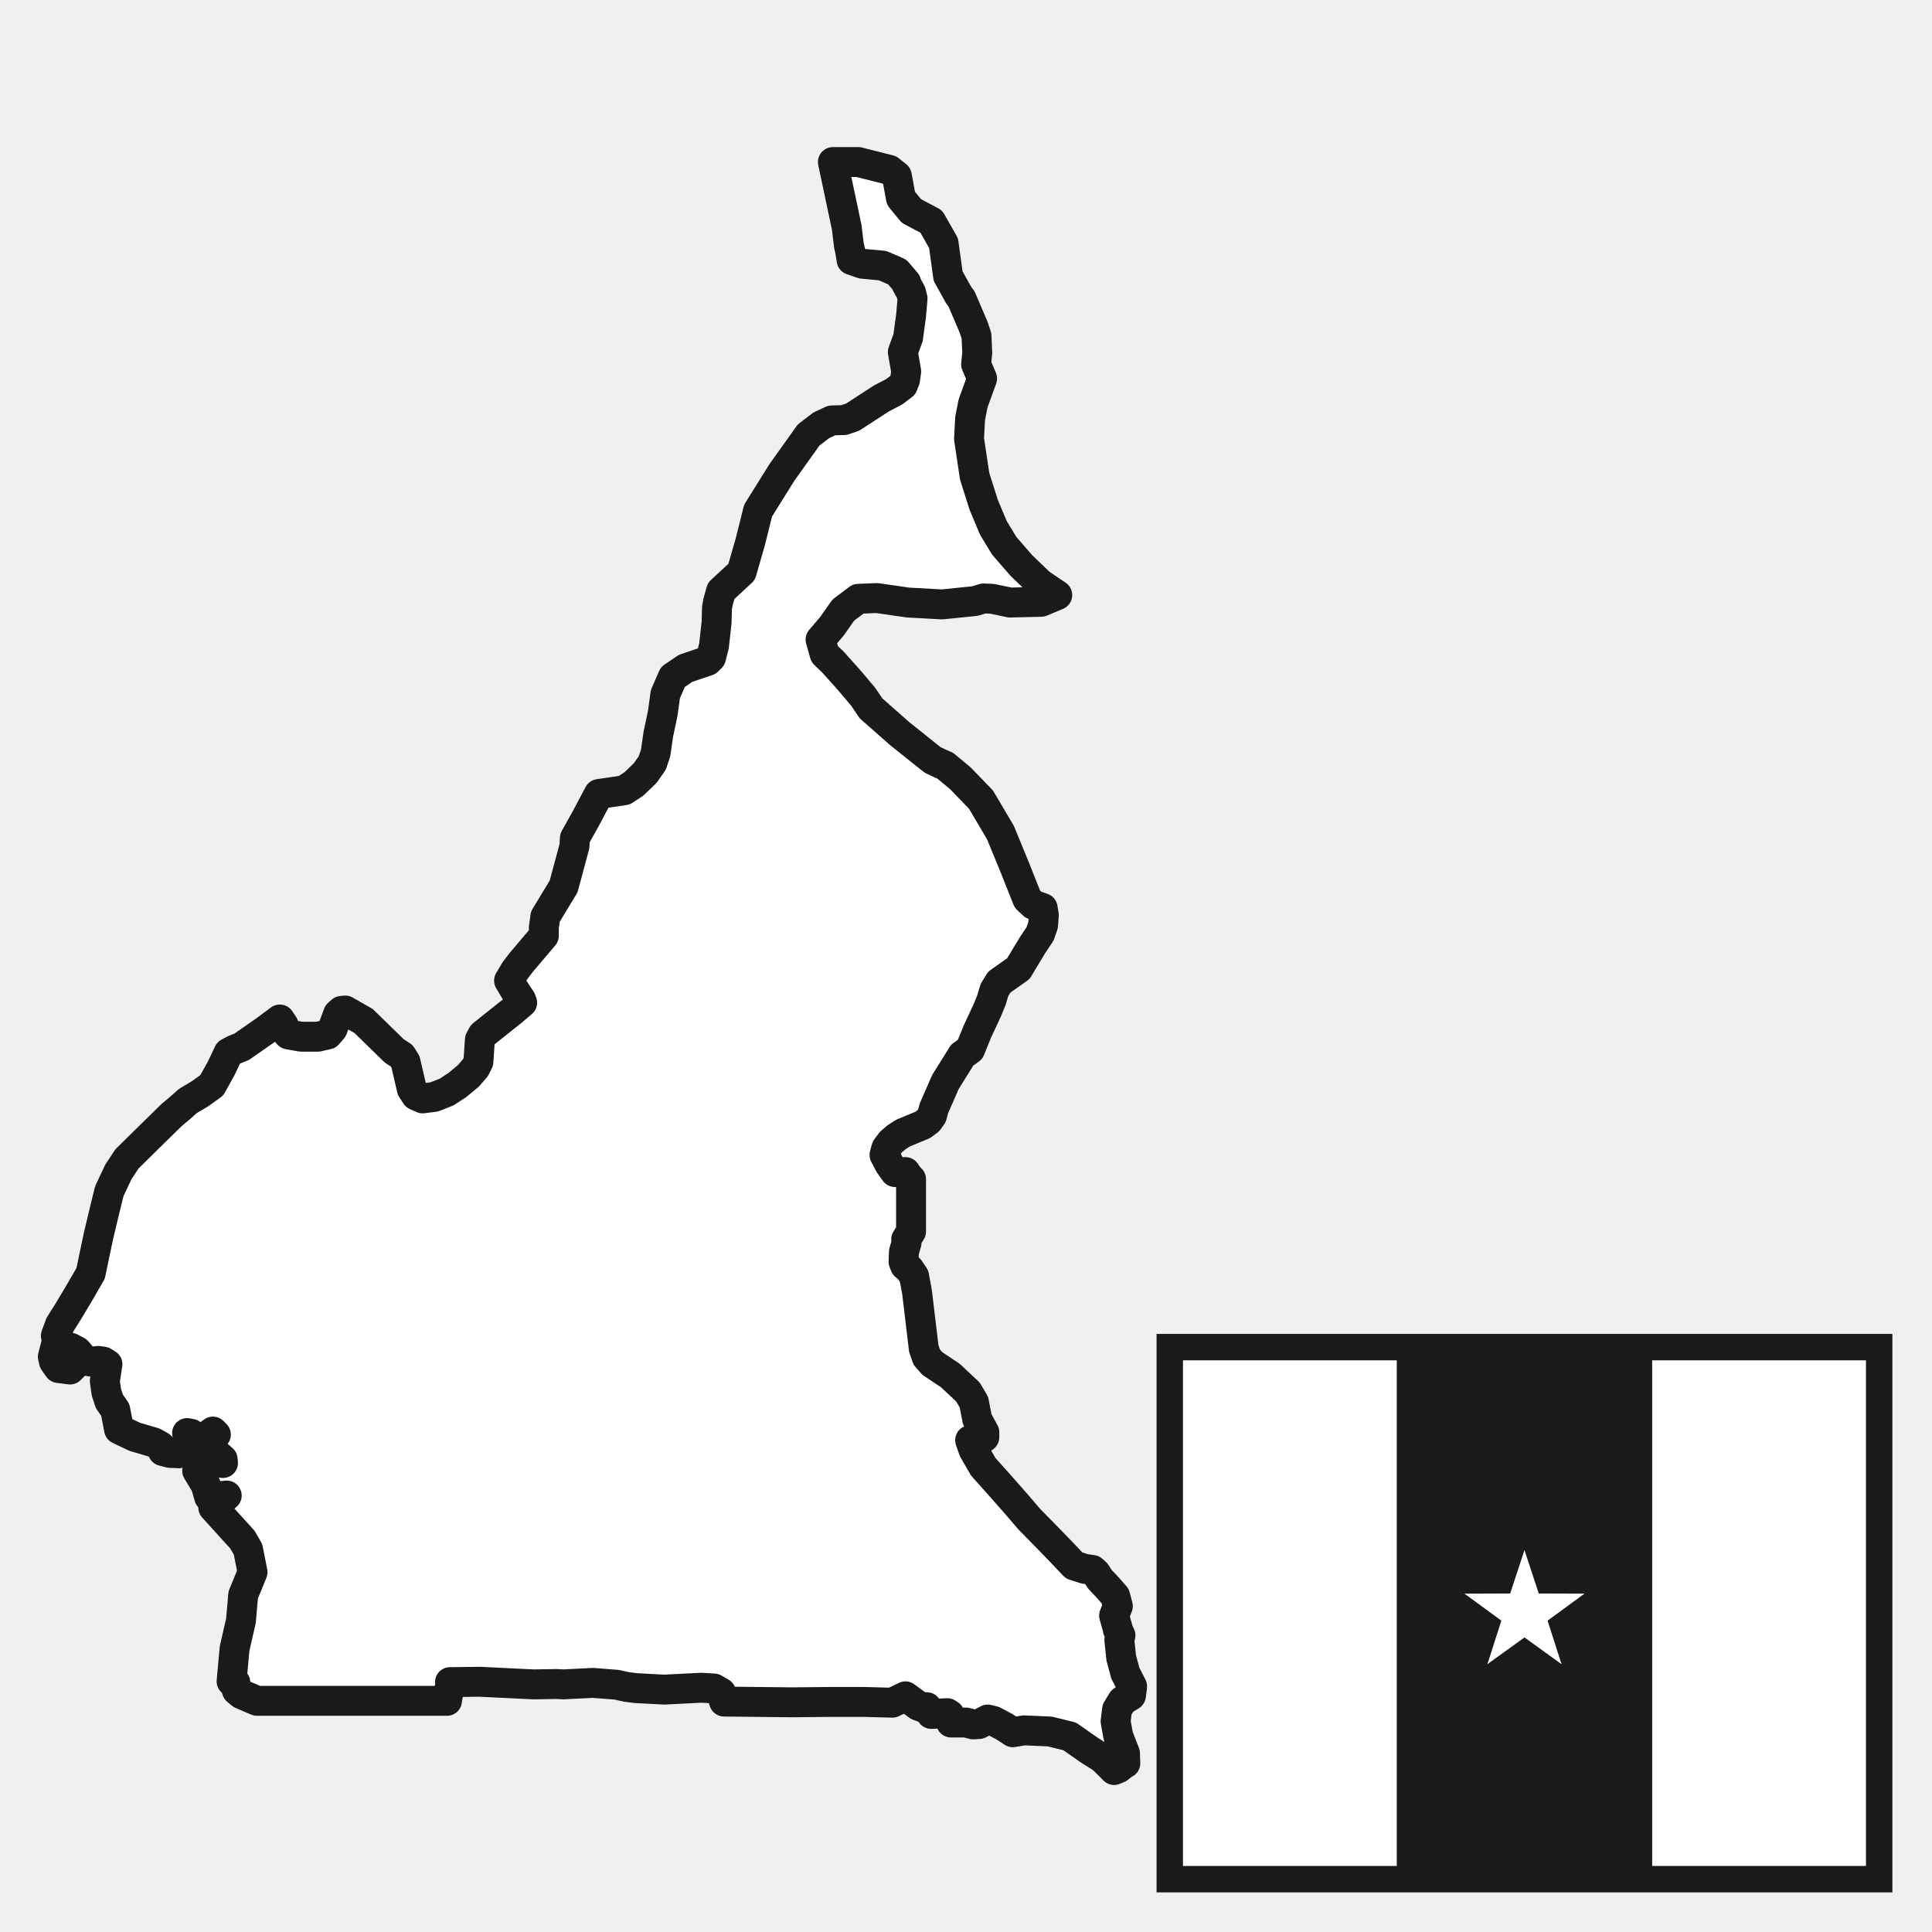
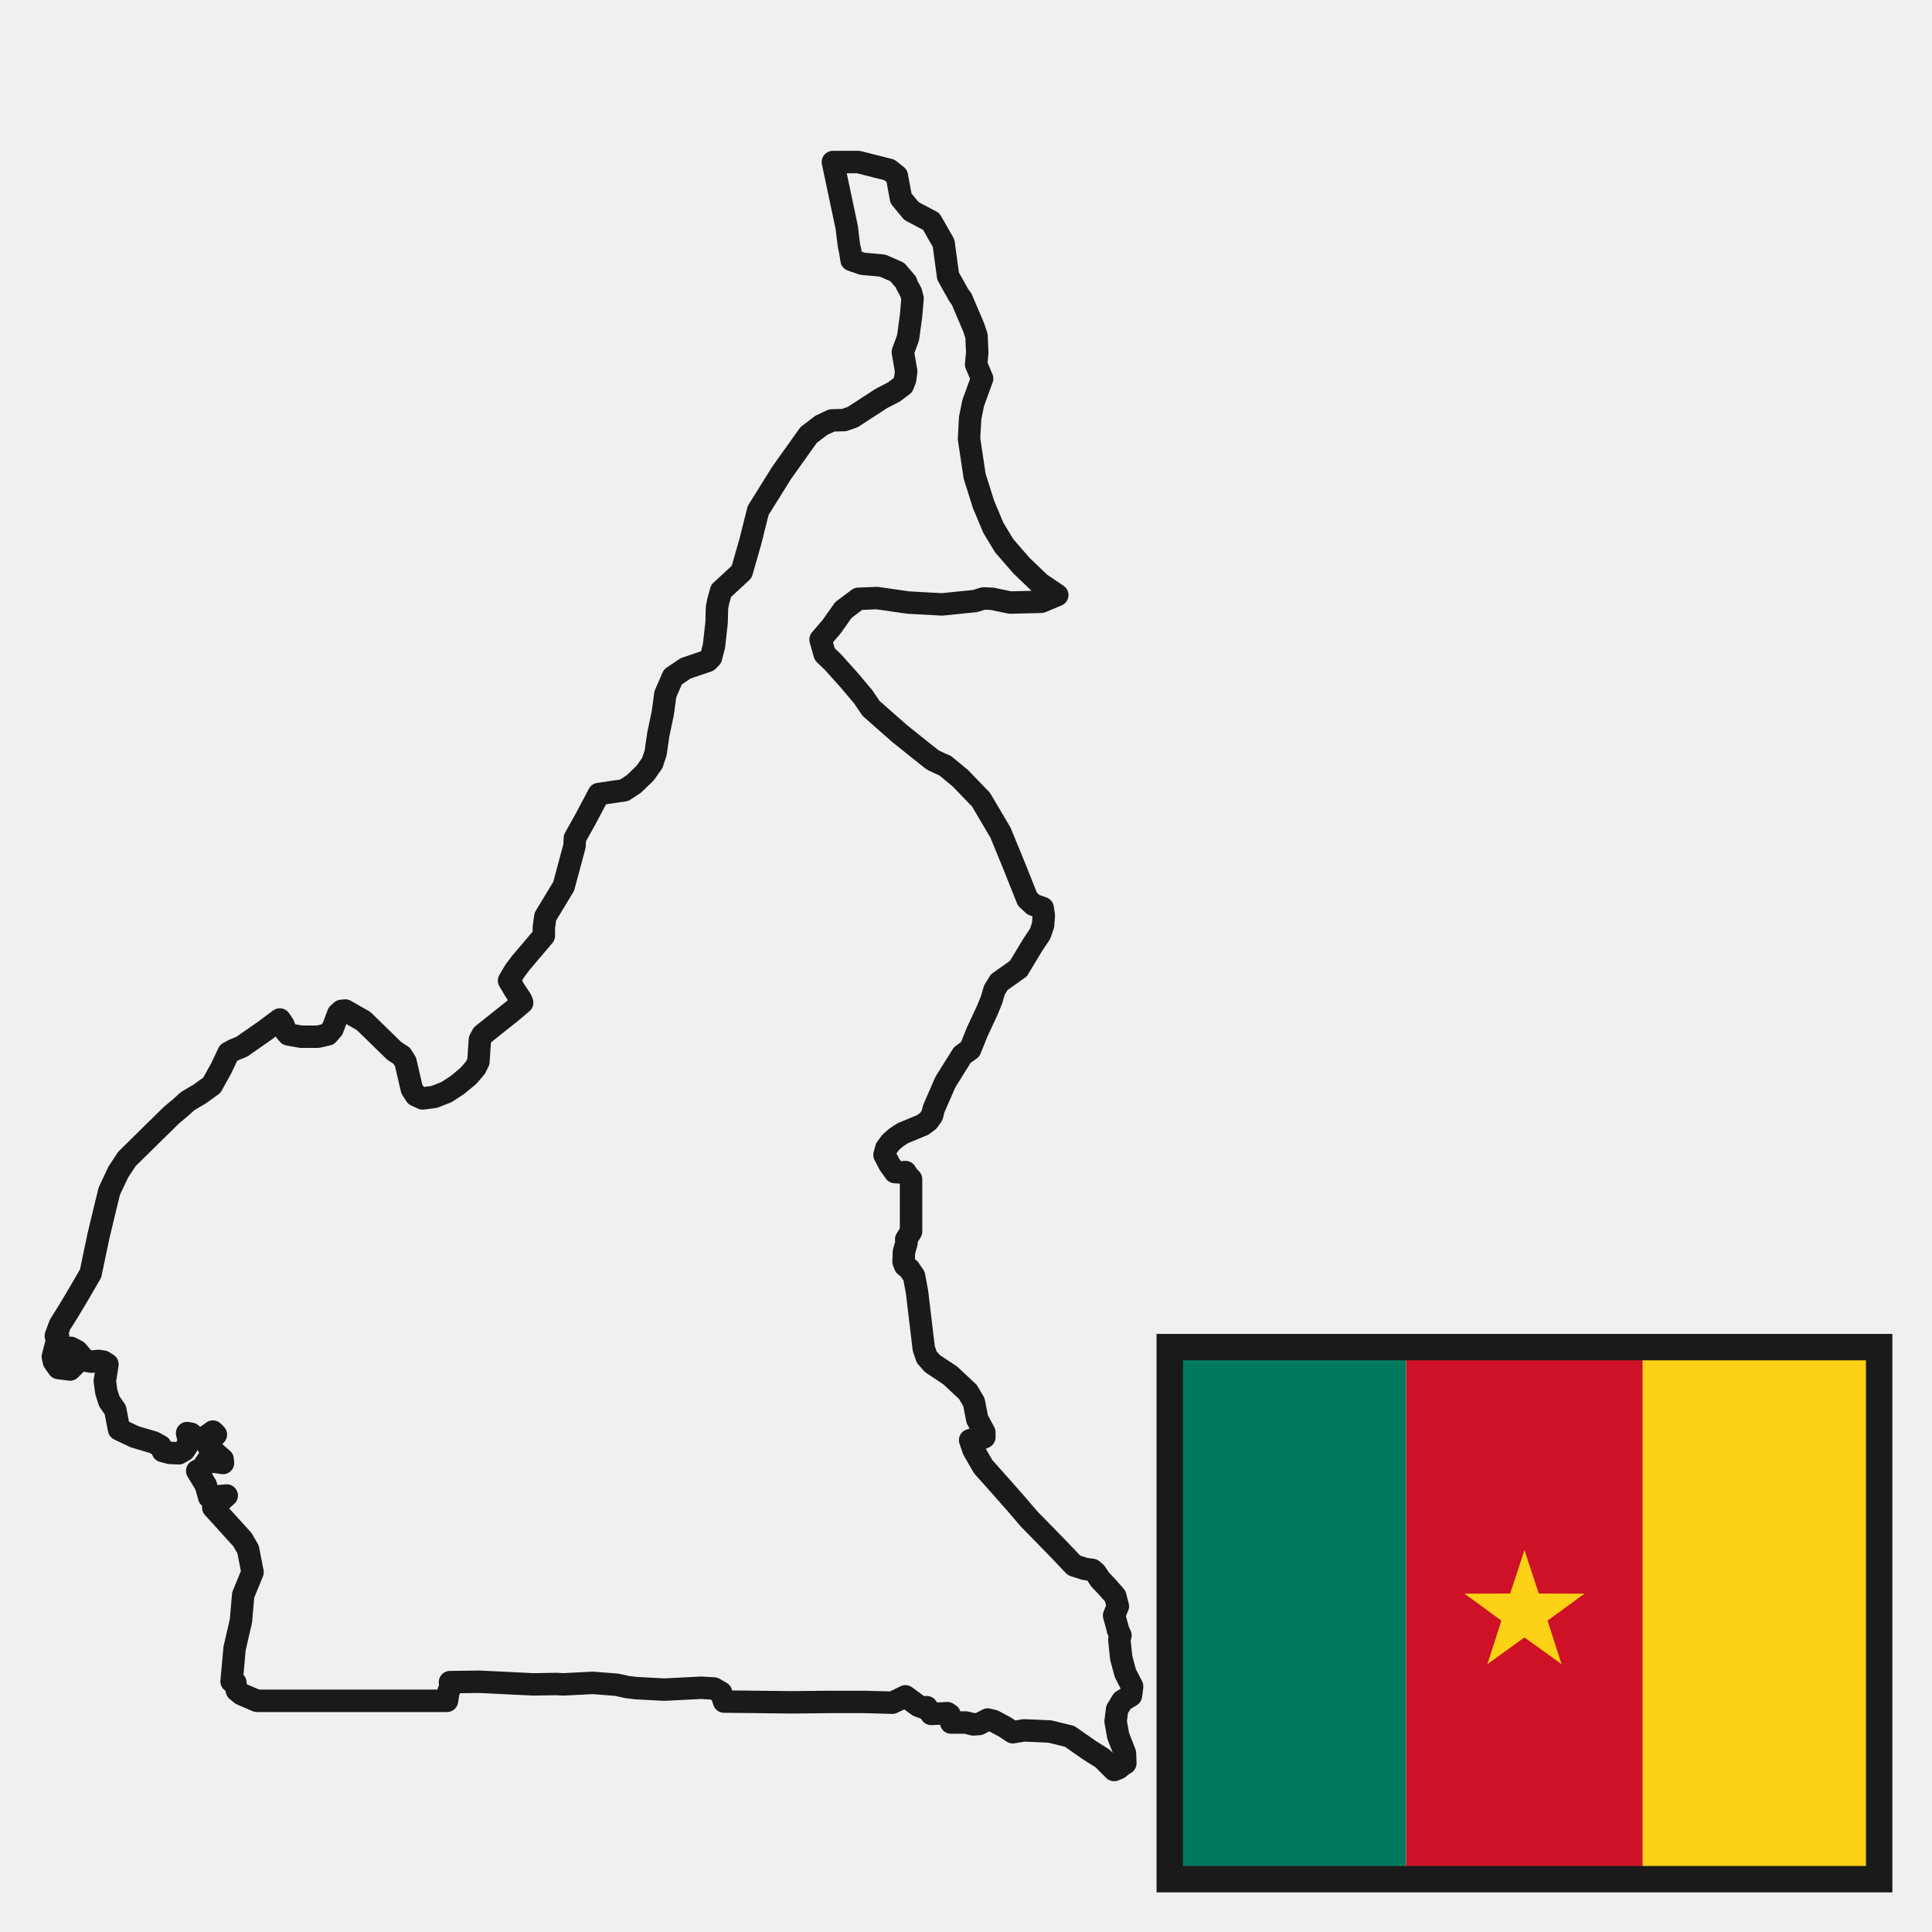
<svg xmlns="http://www.w3.org/2000/svg" xmlns:xlink="http://www.w3.org/1999/xlink" viewBox="0 0 512 512">
  <g transform="translate(-96.69 2.31) scale(0.991)">
-     <path d="M 112.5 354.9 L 113.6 351.9 L 115.8 348.4 L 118.5 343.9 L 121.8 338.2 L 123.9 328.2 L 125.4 321.9 L 126.8 316.2 L 129.2 311.1 L 131.5 307.6 L 138.3 300.9 L 143.4 295.9 L 145.9 293.8 L 147.8 292.1 L 151.0 290.2 L 154.2 287.9 L 156.7 283.4 L 158.7 279.2 L 160.2 278.4 L 162.2 277.6 L 168.5 273.2 L 172.4 270.3 L 173.4 271.8 L 174.0 273.5 L 174.7 274.3 L 178.1 274.9 L 182.6 274.9 L 185.2 274.3 L 186.5 272.8 L 188.0 268.8 L 188.9 268.0 L 189.9 267.9 L 194.8 270.7 L 198.9 274.7 L 203.0 278.7 L 205.0 280.0 L 206.0 281.6 L 207.7 288.9 L 208.8 290.6 L 210.6 291.4 L 213.7 291.0 L 217.0 289.7 L 219.9 287.8 L 222.8 285.4 L 224.7 283.2 L 225.5 281.6 L 225.9 275.7 L 226.6 274.4 L 229.6 272.0 L 234.5 268.1 L 237.2 265.8 L 236.9 265.0 L 235.3 262.6 L 233.7 259.9 L 235.3 257.2 L 236.9 255.1 L 243.0 247.9 L 243.0 245.7 L 243.4 242.8 L 248.3 234.7 L 251.2 223.9 L 251.3 221.8 L 254.2 216.6 L 257.7 210.0 L 264.5 209.0 L 267.1 207.3 L 270.1 204.4 L 272.0 201.7 L 272.9 199.0 L 273.6 194.1 L 274.8 188.4 L 275.5 183.3 L 277.5 178.7 L 280.9 176.4 L 286.8 174.4 L 287.7 173.5 L 288.5 170.4 L 289.2 164.1 L 289.3 160.2 L 289.6 158.6 L 290.4 155.7 L 295.9 150.6 L 298.2 142.6 L 300.3 134.2 L 306.6 124.1 L 313.8 114.0 L 317.2 111.4 L 320.0 110.1 L 323.3 110.0 L 325.6 109.2 L 333.3 104.2 L 336.6 102.5 L 339.0 100.7 L 339.6 99.2 L 339.9 97.0 L 339.0 91.8 L 340.4 88.0 L 341.2 82.1 L 341.6 77.5 L 341.2 75.9 L 340.0 73.7 L 339.9 73.2 L 337.5 70.4 L 333.6 68.7 L 328.2 68.2 L 325.3 67.2 L 324.9 64.7 L 324.6 63.4 L 324.4 61.8 L 324.0 58.5 L 320.3 41.0 L 327.1 41.0 L 335.4 43.1 L 337.4 44.7 L 338.5 50.7 L 341.3 54.1 L 346.6 56.9 L 349.9 62.7 L 351.1 71.5 L 354.0 76.7 L 354.7 77.6 L 357.9 85.1 L 358.7 87.5 L 358.9 92.0 L 358.6 95.1 L 360.2 98.9 L 357.8 105.5 L 357.0 109.5 L 356.7 115.0 L 358.2 125.0 L 360.6 132.6 L 363.2 138.8 L 366.1 143.6 L 370.7 148.9 L 375.7 153.7 L 380.3 156.8 L 376.0 158.6 L 367.7 158.8 L 362.9 157.8 L 360.6 157.7 L 358.3 158.4 L 349.5 159.3 L 340.4 158.8 L 332.1 157.6 L 327.1 157.8 L 323.1 160.8 L 320.0 165.2 L 317.0 168.7 L 318.1 172.6 L 320.3 174.7 L 324.6 179.5 L 328.4 184.0 L 330.5 187.1 L 338.1 193.8 L 345.6 199.8 L 347.0 200.9 L 349.1 201.9 L 350.3 202.4 L 354.4 205.8 L 359.9 211.5 L 365.1 220.3 L 368.8 229.3 L 372.3 238.1 L 373.9 239.6 L 376.4 240.5 L 376.7 242.4 L 376.5 245.1 L 375.7 247.4 L 373.7 250.4 L 369.9 256.7 L 364.8 260.3 L 363.5 262.4 L 362.7 265.1 L 361.6 267.8 L 358.9 273.6 L 357.0 278.3 L 354.9 279.8 L 350.4 287.0 L 347.3 294.1 L 346.8 296.0 L 345.8 297.4 L 344.3 298.5 L 339.0 300.7 L 337.3 301.8 L 335.8 303.1 L 334.6 304.7 L 334.1 306.5 L 335.4 309.0 L 336.9 311.1 L 338.4 311.2 L 339.7 311.1 L 340.5 312.3 L 341.2 313.0 L 341.2 327.0 L 339.9 329.1 L 340.0 330.0 L 339.3 332.4 L 339.2 335.1 L 339.6 336.1 L 340.7 337.0 L 342.0 338.9 L 342.8 343.2 L 344.6 358.3 L 345.4 360.6 L 346.9 362.3 L 351.7 365.5 L 356.4 369.9 L 358.0 372.6 L 358.9 377.2 L 360.8 380.7 L 360.8 382.0 L 359.9 382.4 L 358.2 382.5 L 357.0 382.8 L 357.9 385.4 L 360.5 389.9 L 364.7 394.6 L 369.2 399.7 L 372.8 403.9 L 377.5 408.7 L 381.1 412.4 L 384.8 416.3 L 387.6 417.2 L 389.7 417.5 L 390.6 418.3 L 391.7 420.0 L 393.6 422.0 L 395.8 424.5 L 396.5 427.2 L 395.5 429.7 L 396.5 433.3 L 396.5 433.5 L 397.2 435.0 L 396.9 436.2 L 397.4 441.0 L 398.5 445.1 L 400.3 448.6 L 400.3 448.9 L 400.0 451.1 L 397.7 452.5 L 396.3 454.8 L 395.9 458.0 L 396.6 461.9 L 398.4 466.5 L 398.5 469.2 L 397.8 469.6 L 396.7 470.5 L 395.5 471.0 L 392.4 467.9 L 388.9 465.7 L 383.6 462.0 L 378.3 460.7 L 371.4 460.4 L 368.4 460.9 L 366.3 459.5 L 363.3 457.9 L 361.7 457.5 L 359.4 458.7 L 357.8 458.8 L 355.9 458.3 L 351.9 458.3 L 351.5 456.2 L 350.9 455.8 L 346.6 456.0 L 345.4 454.2 L 344.7 454.4 L 343.1 453.8 L 339.7 451.3 L 336.2 453.0 L 328.7 452.8 L 319.2 452.8 L 309.3 452.9 L 300.3 452.8 L 291.2 452.7 L 290.4 450.3 L 288.5 449.2 L 285.1 449.0 L 275.2 449.5 L 267.6 449.1 L 265.2 448.8 L 262.5 448.2 L 256.1 447.7 L 248.2 448.1 L 246.4 448.0 L 240.2 448.1 L 225.8 447.4 L 217.9 447.5 L 218.0 449.0 L 217.5 450.0 L 217.1 452.5 L 208.4 452.5 L 196.9 452.5 L 186.0 452.5 L 178.7 452.5 L 166.3 452.5 L 162.1 450.7 L 160.9 449.7 L 160.6 448.4 L 160.5 447.6 L 159.5 447.3 L 160.3 438.5 L 162.0 431.1 L 162.6 424.2 L 165.1 418.1 L 163.9 412.0 L 162.4 409.4 L 154.6 400.8 L 158.2 397.6 L 153.5 398.0 L 152.6 394.8 L 150.3 391.0 L 151.6 390.4 L 153.0 388.3 L 157.2 388.9 L 157.1 387.9 L 153.4 384.7 L 153.8 383.0 L 155.3 381.3 L 154.5 380.5 L 151.9 382.4 L 150.0 382.3 L 148.7 381.1 L 147.6 380.9 L 148.2 383.4 L 146.8 385.5 L 145.4 386.3 L 143.0 386.2 L 141.1 385.7 L 140.5 384.4 L 138.7 383.4 L 133.6 381.9 L 129.4 379.9 L 128.4 374.7 L 126.8 372.4 L 126.0 369.9 L 125.6 367.0 L 126.3 362.5 L 125.2 361.8 L 123.9 361.6 L 122.0 361.8 L 120.3 361.5 L 118.2 359.0 L 116.5 358.1 L 117.6 362.6 L 116.3 363.9 L 113.2 363.5 L 112.0 361.8 L 111.7 360.5 L 113.1 355.0 L 112.5 354.9 Z" fill="#FFFFFF" stroke="#1a1a1a" stroke-width="8" stroke-linejoin="round" fill-rule="evenodd" />
+     <path d="M 112.5 354.9 L 113.6 351.9 L 115.8 348.4 L 118.5 343.9 L 121.8 338.2 L 123.9 328.2 L 125.4 321.9 L 126.8 316.2 L 129.2 311.1 L 131.5 307.6 L 138.3 300.9 L 143.4 295.9 L 145.9 293.8 L 147.8 292.1 L 151.0 290.2 L 154.2 287.9 L 156.7 283.4 L 158.7 279.2 L 160.2 278.4 L 162.2 277.6 L 168.5 273.2 L 172.4 270.3 L 173.4 271.8 L 174.0 273.5 L 174.7 274.3 L 178.1 274.9 L 182.6 274.9 L 185.2 274.3 L 186.5 272.8 L 188.0 268.8 L 188.9 268.0 L 189.9 267.9 L 194.8 270.7 L 198.9 274.7 L 203.0 278.7 L 205.0 280.0 L 206.0 281.6 L 207.7 288.9 L 208.8 290.6 L 210.6 291.4 L 213.7 291.0 L 217.0 289.7 L 219.9 287.8 L 222.8 285.4 L 224.7 283.2 L 225.5 281.6 L 225.9 275.7 L 226.6 274.4 L 229.6 272.0 L 234.5 268.1 L 237.2 265.8 L 236.9 265.0 L 235.3 262.6 L 233.7 259.9 L 235.3 257.2 L 236.9 255.1 L 243.0 247.9 L 243.0 245.7 L 243.4 242.8 L 248.3 234.7 L 251.2 223.9 L 251.3 221.8 L 254.2 216.6 L 257.7 210.0 L 264.5 209.0 L 267.1 207.3 L 270.1 204.4 L 272.0 201.7 L 272.9 199.0 L 273.6 194.1 L 274.8 188.4 L 275.5 183.3 L 277.5 178.7 L 280.9 176.4 L 286.8 174.4 L 287.7 173.5 L 288.5 170.4 L 289.2 164.1 L 289.3 160.2 L 289.6 158.6 L 290.4 155.7 L 295.9 150.6 L 298.2 142.6 L 300.3 134.2 L 306.6 124.1 L 313.8 114.0 L 317.2 111.4 L 320.0 110.1 L 323.3 110.0 L 325.6 109.2 L 333.3 104.2 L 336.6 102.5 L 339.0 100.7 L 339.6 99.2 L 339.9 97.0 L 339.0 91.8 L 340.4 88.0 L 341.2 82.1 L 341.6 77.5 L 341.2 75.9 L 340.0 73.7 L 339.9 73.2 L 337.5 70.4 L 333.6 68.7 L 328.2 68.2 L 325.3 67.2 L 324.9 64.7 L 324.6 63.4 L 324.4 61.8 L 324.0 58.5 L 320.3 41.0 L 327.1 41.0 L 335.4 43.1 L 337.4 44.7 L 338.5 50.7 L 341.3 54.1 L 346.6 56.9 L 349.9 62.7 L 351.1 71.5 L 354.0 76.7 L 354.7 77.6 L 357.9 85.1 L 358.7 87.5 L 358.9 92.0 L 358.6 95.1 L 360.2 98.9 L 357.8 105.5 L 357.0 109.5 L 356.7 115.0 L 358.2 125.0 L 360.6 132.6 L 363.2 138.8 L 366.1 143.6 L 370.7 148.9 L 375.7 153.7 L 380.3 156.8 L 376.0 158.6 L 367.7 158.8 L 362.9 157.8 L 360.6 157.7 L 358.3 158.4 L 349.5 159.3 L 340.4 158.8 L 332.1 157.6 L 327.1 157.8 L 323.1 160.8 L 320.0 165.2 L 317.0 168.7 L 318.1 172.6 L 320.3 174.7 L 324.6 179.5 L 328.4 184.0 L 330.5 187.1 L 338.1 193.8 L 345.6 199.8 L 347.0 200.9 L 349.1 201.9 L 350.3 202.4 L 354.4 205.8 L 359.9 211.5 L 365.1 220.3 L 368.8 229.3 L 372.3 238.1 L 373.9 239.6 L 376.4 240.5 L 376.7 242.4 L 376.5 245.1 L 375.7 247.4 L 373.7 250.4 L 369.9 256.7 L 364.8 260.3 L 363.5 262.4 L 362.7 265.1 L 361.6 267.8 L 358.9 273.6 L 357.0 278.3 L 354.9 279.8 L 350.4 287.0 L 347.3 294.1 L 346.8 296.0 L 345.8 297.4 L 344.3 298.5 L 339.0 300.7 L 337.3 301.8 L 335.8 303.1 L 334.6 304.7 L 334.1 306.5 L 335.4 309.0 L 336.9 311.1 L 338.4 311.2 L 339.7 311.1 L 340.5 312.3 L 341.2 313.0 L 341.2 327.0 L 339.9 329.1 L 340.0 330.0 L 339.3 332.4 L 339.2 335.1 L 339.6 336.1 L 340.7 337.0 L 342.0 338.9 L 342.8 343.2 L 344.6 358.3 L 345.4 360.6 L 346.9 362.3 L 351.7 365.5 L 356.4 369.9 L 358.0 372.6 L 358.9 377.2 L 360.8 380.7 L 360.8 382.0 L 359.9 382.4 L 358.2 382.5 L 357.0 382.8 L 357.9 385.4 L 360.5 389.9 L 364.7 394.6 L 369.2 399.7 L 372.8 403.9 L 377.5 408.7 L 381.1 412.4 L 384.8 416.3 L 387.6 417.2 L 389.7 417.5 L 390.6 418.3 L 391.7 420.0 L 393.6 422.0 L 395.8 424.5 L 396.5 427.2 L 395.5 429.7 L 396.5 433.3 L 396.5 433.5 L 397.2 435.0 L 396.9 436.2 L 397.4 441.0 L 398.5 445.1 L 400.3 448.6 L 400.3 448.9 L 400.0 451.1 L 397.7 452.5 L 396.3 454.8 L 395.9 458.0 L 396.6 461.9 L 398.4 466.5 L 398.5 469.2 L 397.8 469.6 L 396.7 470.5 L 395.5 471.0 L 392.4 467.9 L 388.9 465.7 L 383.6 462.0 L 378.3 460.7 L 371.4 460.4 L 368.4 460.9 L 366.3 459.5 L 363.3 457.9 L 361.7 457.5 L 359.4 458.7 L 357.8 458.8 L 355.9 458.3 L 351.9 458.3 L 351.5 456.2 L 350.9 455.8 L 346.6 456.0 L 345.4 454.2 L 344.7 454.4 L 343.1 453.8 L 339.7 451.3 L 336.2 453.0 L 328.7 452.8 L 319.2 452.8 L 309.3 452.9 L 300.3 452.8 L 291.2 452.7 L 290.4 450.3 L 288.5 449.2 L 285.1 449.0 L 275.2 449.5 L 267.6 449.1 L 265.2 448.8 L 262.5 448.2 L 256.1 447.7 L 248.2 448.1 L 246.4 448.0 L 240.2 448.1 L 225.8 447.4 L 217.9 447.5 L 218.0 449.0 L 217.5 450.0 L 217.1 452.5 L 208.4 452.5 L 196.9 452.5 L 186.0 452.5 L 178.7 452.5 L 166.3 452.5 L 162.1 450.7 L 160.9 449.7 L 160.6 448.4 L 160.5 447.6 L 159.5 447.3 L 160.3 438.5 L 162.0 431.1 L 162.6 424.2 L 165.1 418.1 L 163.9 412.0 L 162.4 409.4 L 154.6 400.8 L 158.2 397.6 L 153.5 398.0 L 152.6 394.8 L 150.3 391.0 L 151.6 390.4 L 153.0 388.3 L 157.2 388.9 L 157.1 387.9 L 153.4 384.7 L 153.8 383.0 L 155.3 381.3 L 154.5 380.5 L 151.9 382.4 L 150.0 382.3 L 148.7 381.1 L 147.6 380.9 L 148.2 383.4 L 146.8 385.5 L 145.4 386.3 L 143.0 386.2 L 141.1 385.7 L 140.5 384.4 L 138.7 383.4 L 133.6 381.9 L 129.4 379.9 L 128.4 374.7 L 126.8 372.4 L 126.0 369.9 L 125.6 367.0 L 126.3 362.5 L 125.2 361.8 L 123.9 361.6 L 122.0 361.8 L 120.3 361.5 L 118.2 359.0 L 116.5 358.1 L 117.6 362.6 L 116.3 363.9 L 113.2 363.5 L 112.0 361.8 L 111.7 360.5 L 113.1 355.0 L 112.5 354.9 Z" fill="none" stroke="#1a1a1a" stroke-width="6" stroke-linejoin="round" fill-rule="evenodd" />
  </g>
-   <rect x="310" y="357" width="188" height="141" fill="#FFFFFF" stroke="#1a1a1a" stroke-width="5.00" />
+   <rect x="310" y="357" width="188" height="141" fill="#ffffff" />
  <g transform="translate(310 357) scale(0.29375)">
-     <path fill="#FFFFFF" d="M0 0h213.3v480H0z" stroke="#1a1a1a" stroke-width="17.02" />
-     <path fill="#1a1a1a" d="M213.3 0h213.4v480H213.3z" />
-     <path fill="#FFFFFF" d="M426.7 0H640v480H426.7z" stroke="#1a1a1a" stroke-width="17.02" />
-     <g fill="#FFFFFF" transform="translate(320 240)scale(7.1111)">
+     <path fill="#007a5e" d="M0 0h213.3v480H0z" />
+     <path fill="#ce1126" d="M213.3 0h213.4v480H213.3z" />
+     <path fill="#fcd116" d="M426.7 0H640v480H426.7z" />
+     <g fill="#fcd116" transform="translate(320 240)scale(7.1111)">
      <g id="cm-b">
        <path id="cm-a" d="M0-8-2.5-.4 1.3.9z" />
        <use xlink:href="#cm-a" width="100%" height="100%" transform="scale(-1 1)" />
      </g>
      <use xlink:href="#cm-b" width="100%" height="100%" transform="rotate(72)" />
      <use xlink:href="#cm-b" width="100%" height="100%" transform="rotate(144)" />
      <use xlink:href="#cm-b" width="100%" height="100%" transform="rotate(-144)" />
      <use xlink:href="#cm-b" width="100%" height="100%" transform="rotate(-72)" />
    </g>
-     <rect x="1" y="1" width="638" height="478" fill="none" stroke="#1a1a1a" stroke-width="2" />
+     <rect x="1" y="1" width="638" height="478" fill="none" stroke="#000000" stroke-width="2" />
  </g>
  <rect x="310" y="357" width="188" height="141" fill="none" stroke="#1a1a1a" stroke-width="7" />
</svg>
